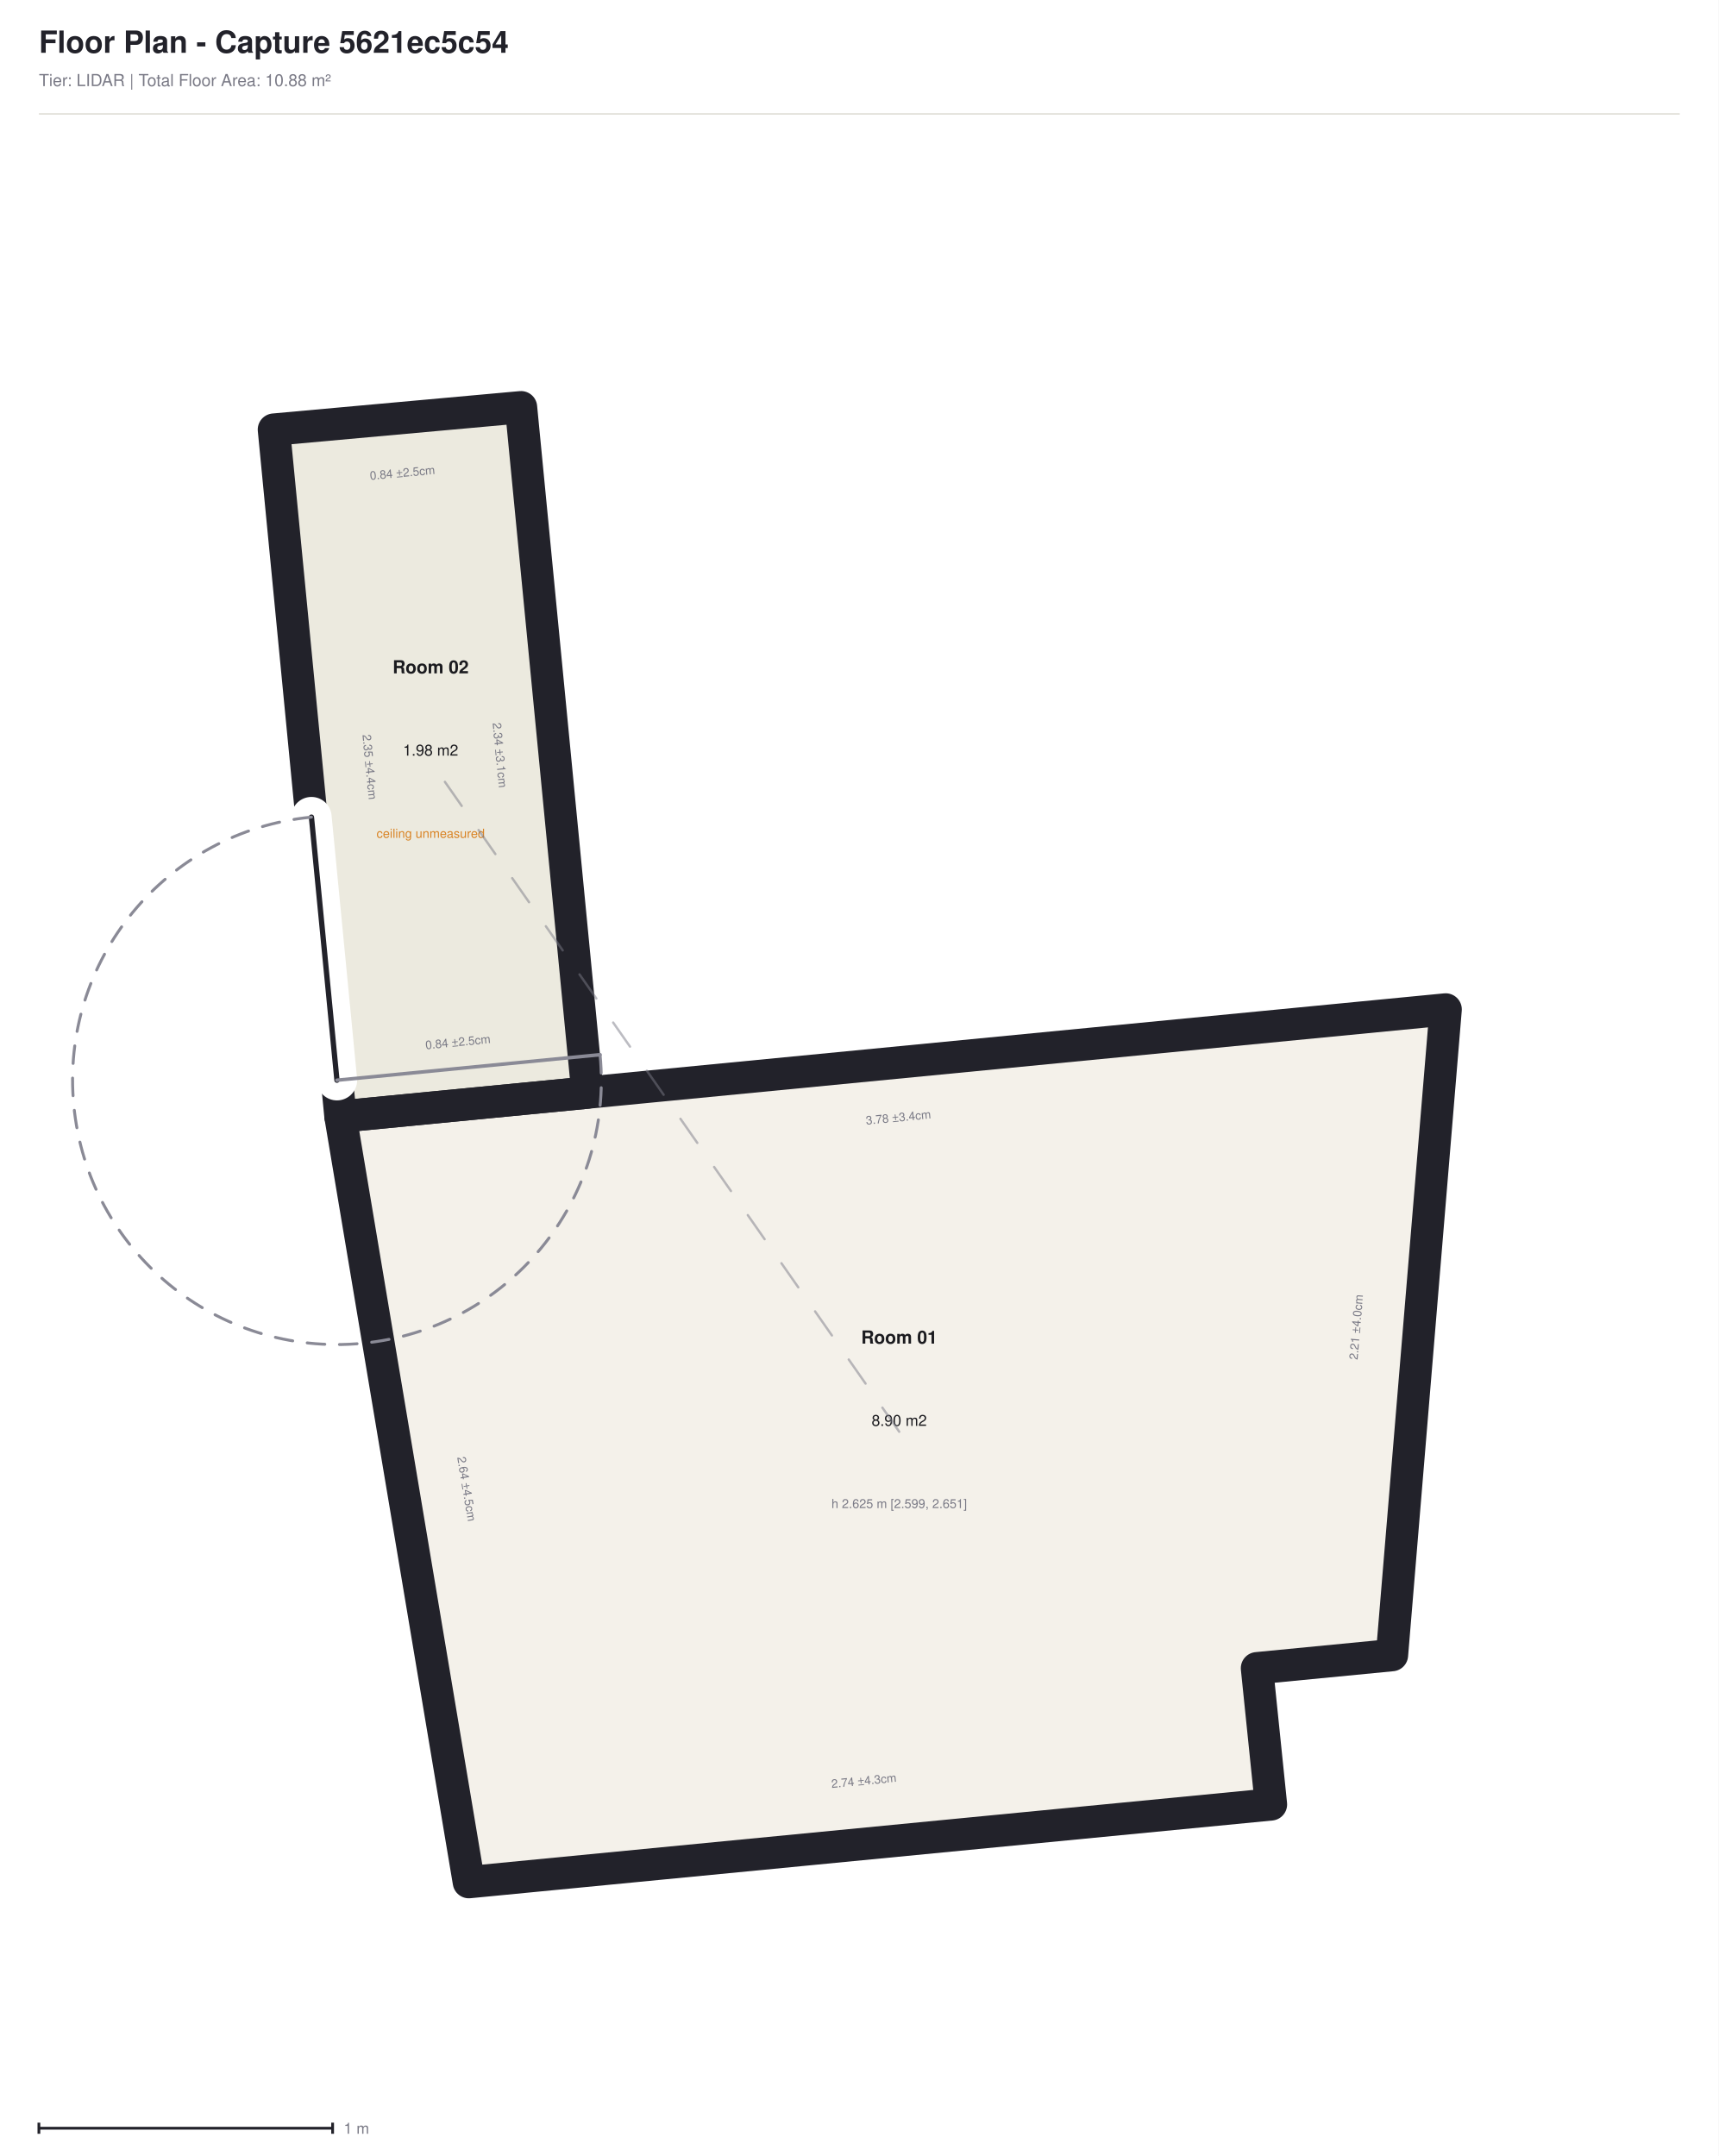
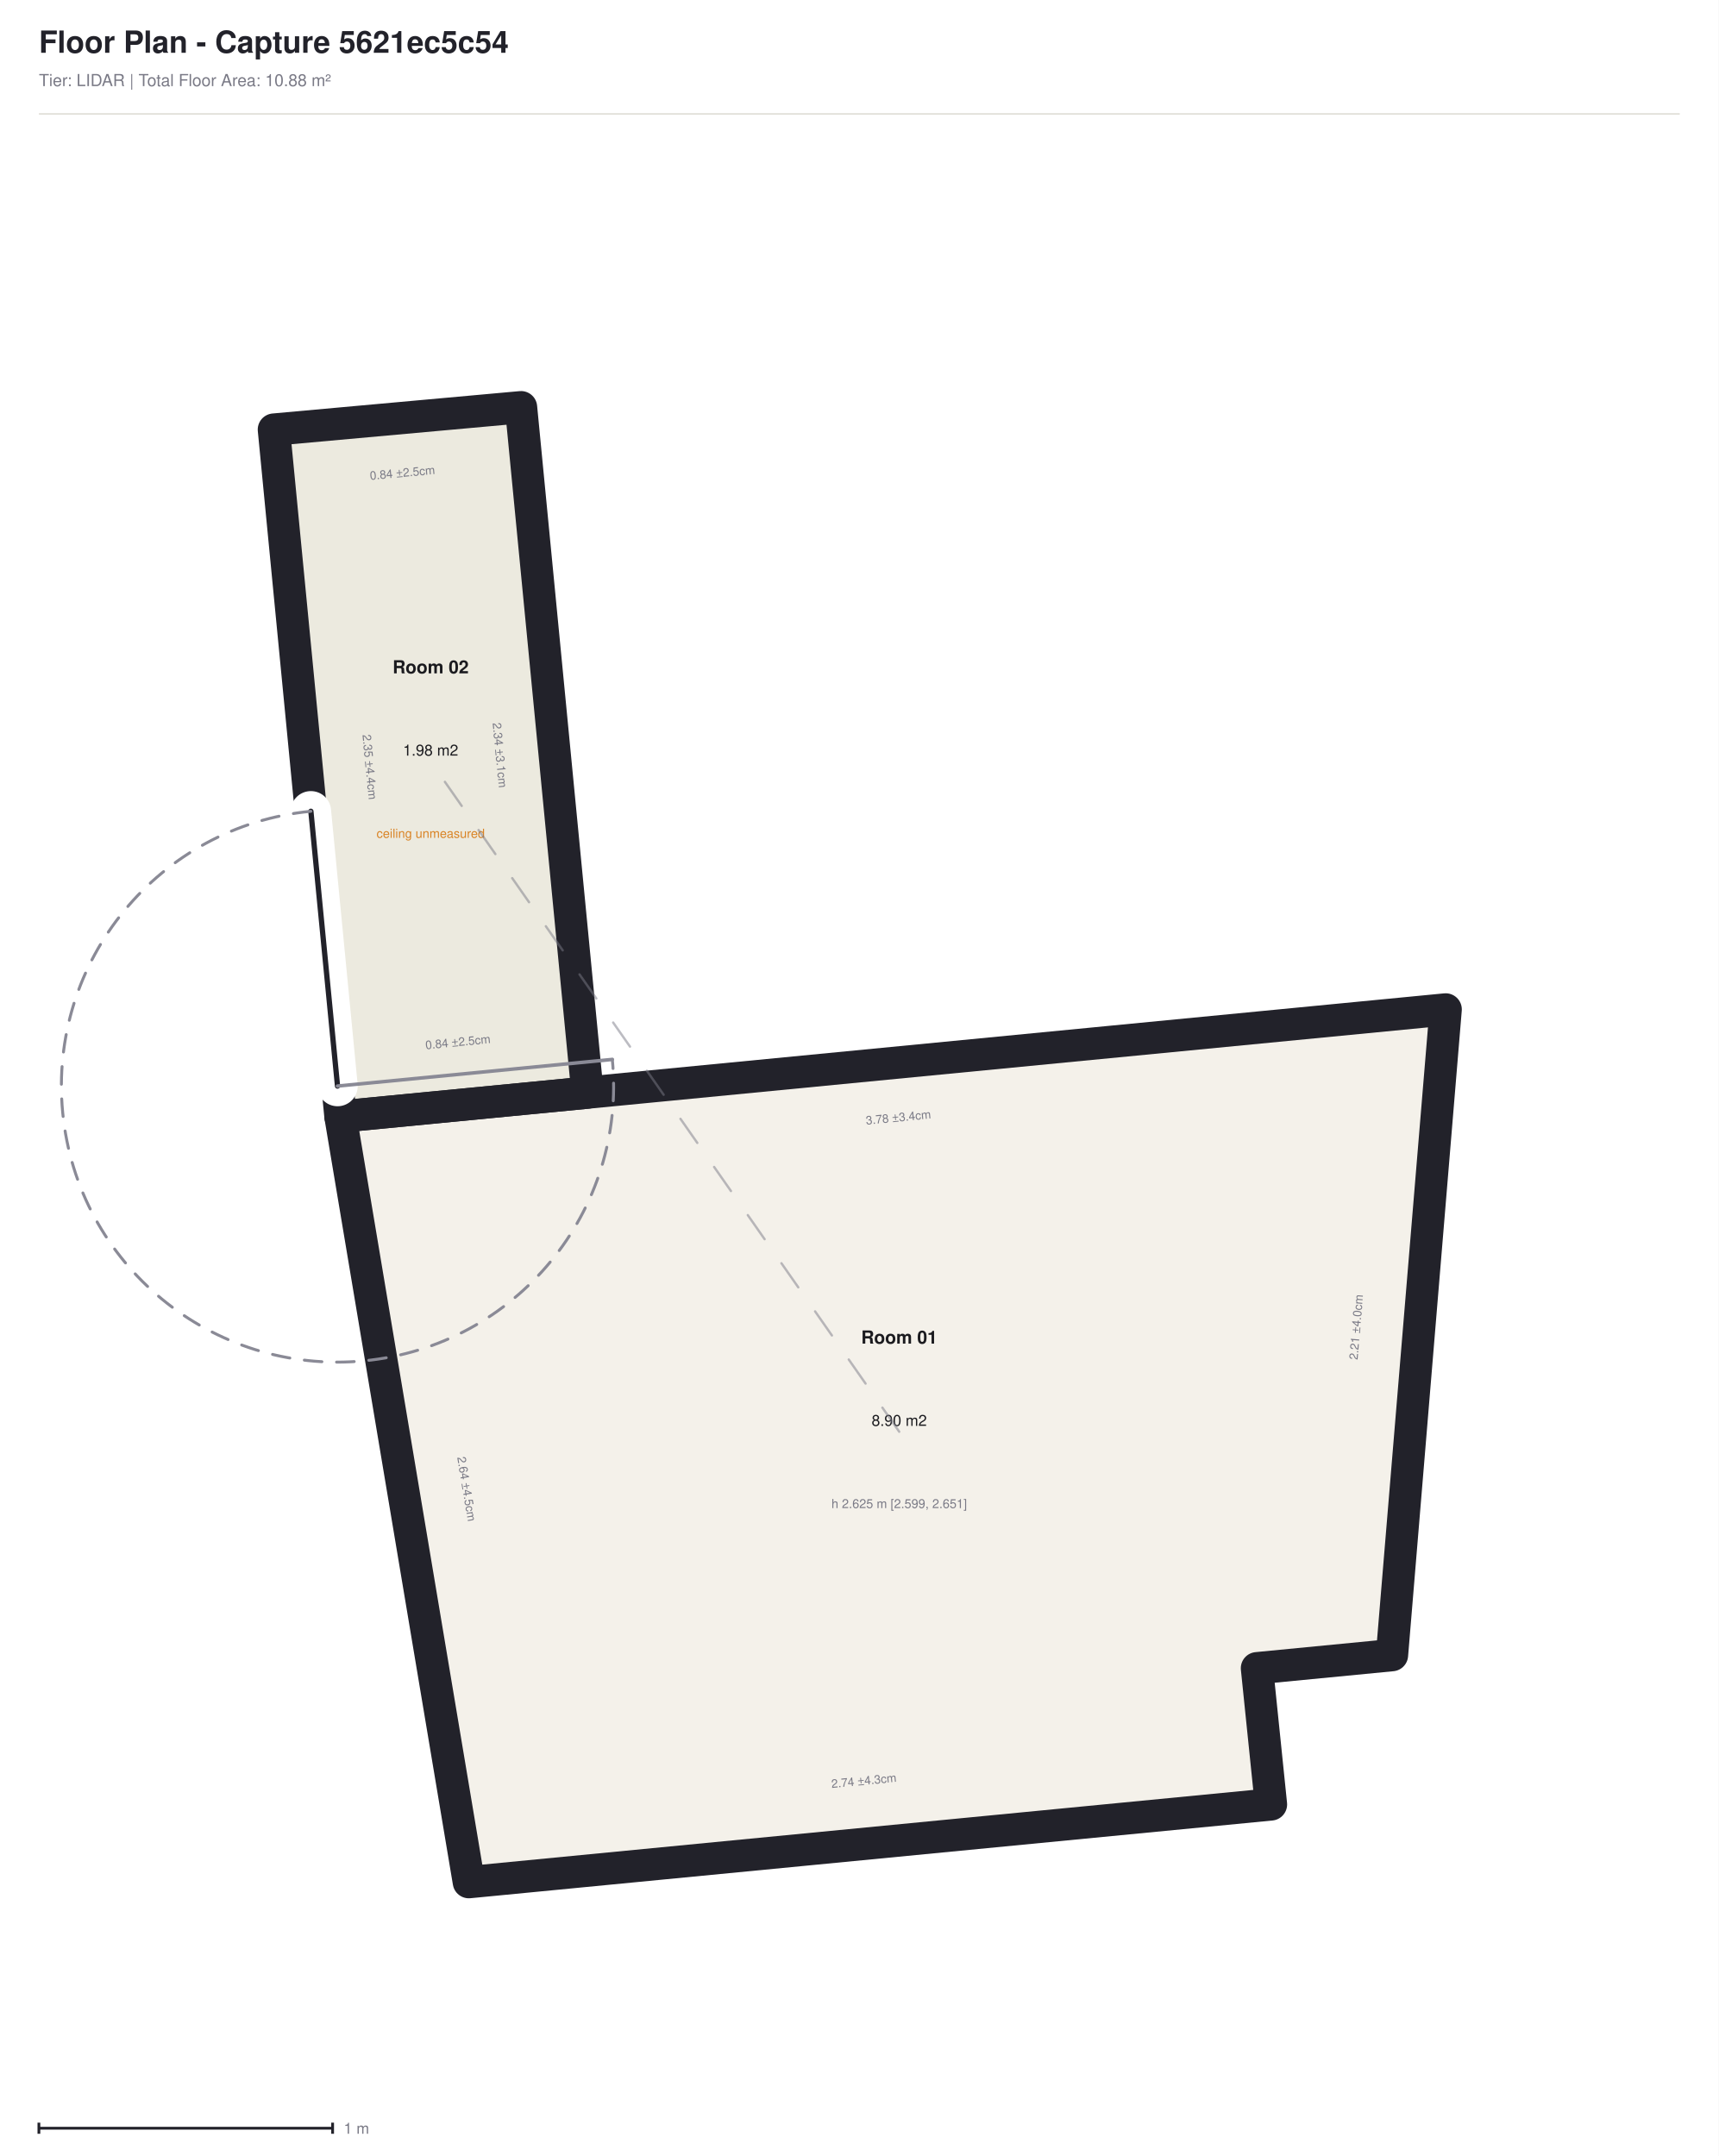
<svg xmlns="http://www.w3.org/2000/svg" width="1237" height="1552" viewBox="0 0 1237 1552">
  <rect width="1237" height="1552" fill="#ffffff" />
  <g font-family="Helvetica Neue, Helvetica, Arial, sans-serif">
    <text x="28" y="38" font-size="22" font-weight="600" fill="#22222a">Floor Plan - Capture 5621ec5c54</text>
    <text x="28" y="62" font-size="12" fill="#7a7a86">Tier: LIDAR | Total Floor Area: 10.88 m²</text>
    <line x1="28" y1="82" x2="1209" y2="82" stroke="#dedcd4" stroke-width="1" />
    <polygon points="245.05,803.74 1040.52,726.64 1001.88,1191.45 904.70,1200.87 914.78,1298.92 337.46,1354.87" stroke="none" fill="#f4f1ea" />
    <polygon points="422.83,786.51 245.05,803.74 197.13,309.24 375.01,293.13" stroke="none" fill="#eceadf" />
    <polygon points="245.05,803.74 1040.52,726.64 1001.88,1191.45 904.70,1200.87 914.78,1298.92 337.46,1354.87" stroke="#22222a" stroke-width="23.25" stroke-linejoin="round" stroke-linecap="round" fill="none" />
    <polygon points="422.83,786.51 245.05,803.74 197.13,309.24 375.01,293.13" stroke="#22222a" stroke-width="23.25" stroke-linejoin="round" stroke-linecap="round" fill="none" />
-     <line x1="242.52" y1="777.59" x2="224.16" y2="588.21" stroke="#ffffff" stroke-width="29.07" stroke-linejoin="round" stroke-linecap="round" fill="none" />
-     <line x1="242.52" y1="777.59" x2="224.16" y2="588.21" stroke="#22222a" stroke-width="3.81" stroke-linejoin="round" stroke-linecap="round" fill="none" />
-     <line x1="242.52" y1="777.59" x2="431.90" y2="759.23" stroke="#8a8a96" stroke-width="2.54" stroke-linejoin="round" stroke-linecap="round" fill="none" />
-     <path d="M 224.16 588.21 A 190.27 190.27 0 1 0 431.90 759.23" stroke="#8a8a96" stroke-width="2.11" stroke-linejoin="round" stroke-linecap="round" fill="none" stroke-dasharray="12.68,10.57" />
+     <line x1="242.93" y1="781.80" x2="223.76" y2="584.00" stroke="#ffffff" stroke-width="29.07" stroke-linejoin="round" stroke-linecap="round" fill="none" />
+     <line x1="242.93" y1="781.80" x2="223.76" y2="584.00" stroke="#22222a" stroke-width="3.81" stroke-linejoin="round" stroke-linecap="round" fill="none" />
+     <line x1="242.93" y1="781.80" x2="440.72" y2="762.63" stroke="#8a8a96" stroke-width="2.54" stroke-linejoin="round" stroke-linecap="round" fill="none" />
+     <path d="M 223.76 584.00 A 198.72 198.72 0 1 0 440.72 762.63" stroke="#8a8a96" stroke-width="2.11" stroke-linejoin="round" stroke-linecap="round" fill="none" stroke-dasharray="12.68,10.57" />
    <text x="647.22" y="967.22" font-size="13.0" fill="#1b1b1f" text-anchor="middle" font-weight="bold">Room 01</text>
    <text x="647.22" y="1026.41" font-size="11.0" fill="#1b1b1f" text-anchor="middle" font-weight="normal">8.90 m2</text>
    <text x="647.22" y="1085.60" font-size="9.0" fill="#7a7a86" text-anchor="middle" font-weight="normal">h 2.625 m  [2.599, 2.651]</text>
    <text x="646.87" y="807.28" font-size="8.5" fill="#7a7a86" text-anchor="middle" font-weight="normal" transform="rotate(-5.54 646.87 807.28)">3.78 ±3.4cm</text>
    <text x="979.06" y="955.54" font-size="8.5" fill="#7a7a86" text-anchor="middle" font-weight="normal" transform="rotate(-85.25 979.06 955.54)">2.21 ±4.0cm</text>
    <text x="622.04" y="1284.81" font-size="8.5" fill="#7a7a86" text-anchor="middle" font-weight="normal" transform="rotate(-5.54 622.04 1284.81)">2.74 ±4.3cm</text>
    <text x="332.96" y="1072.32" font-size="8.5" fill="#7a7a86" text-anchor="middle" font-weight="normal" transform="rotate(-279.52 332.96 1072.32)">2.64 ±4.5cm</text>
    <text x="309.97" y="484.73" font-size="13.0" fill="#1b1b1f" text-anchor="middle" font-weight="bold">Room 02</text>
    <text x="309.97" y="543.93" font-size="11.0" fill="#1b1b1f" text-anchor="middle" font-weight="normal">1.98 m2</text>
    <text x="309.97" y="603.12" font-size="9.0" fill="#d98324" text-anchor="middle" font-weight="normal">ceiling unmeasured</text>
    <text x="329.86" y="753.04" font-size="8.5" fill="#7a7a86" text-anchor="middle" font-weight="normal" transform="rotate(-5.54 329.86 753.04)">0.84 ±2.5cm</text>
    <text x="263.17" y="552.41" font-size="8.5" fill="#7a7a86" text-anchor="middle" font-weight="normal" transform="rotate(-275.54 263.17 552.41)">2.35 ±4.4cm</text>
    <text x="289.88" y="343.29" font-size="8.5" fill="#7a7a86" text-anchor="middle" font-weight="normal" transform="rotate(-5.18 289.88 343.29)">0.84 ±2.5cm</text>
    <text x="356.84" y="543.90" font-size="8.5" fill="#7a7a86" text-anchor="middle" font-weight="normal" transform="rotate(84.46 356.84 543.90)">2.34 ±3.1cm</text>
    <line x1="647.22" y1="1030.64" x2="309.97" y2="548.16" stroke="#7a7a86" stroke-width="1.69" stroke-linejoin="round" stroke-linecap="round" fill="none" stroke-dasharray="21.14,21.14" opacity="0.50" />
    <g>
      <line x1="28" y1="1532" x2="239.4" y2="1532" stroke="#22222a" stroke-width="2" />
      <line x1="28" y1="1528" x2="28" y2="1536" stroke="#22222a" stroke-width="2" />
      <line x1="239.4" y1="1528" x2="239.4" y2="1536" stroke="#22222a" stroke-width="2" />
      <text x="247.4" y="1536" font-size="11" fill="#7a7a86">1 m</text>
    </g>
  </g>
</svg>
